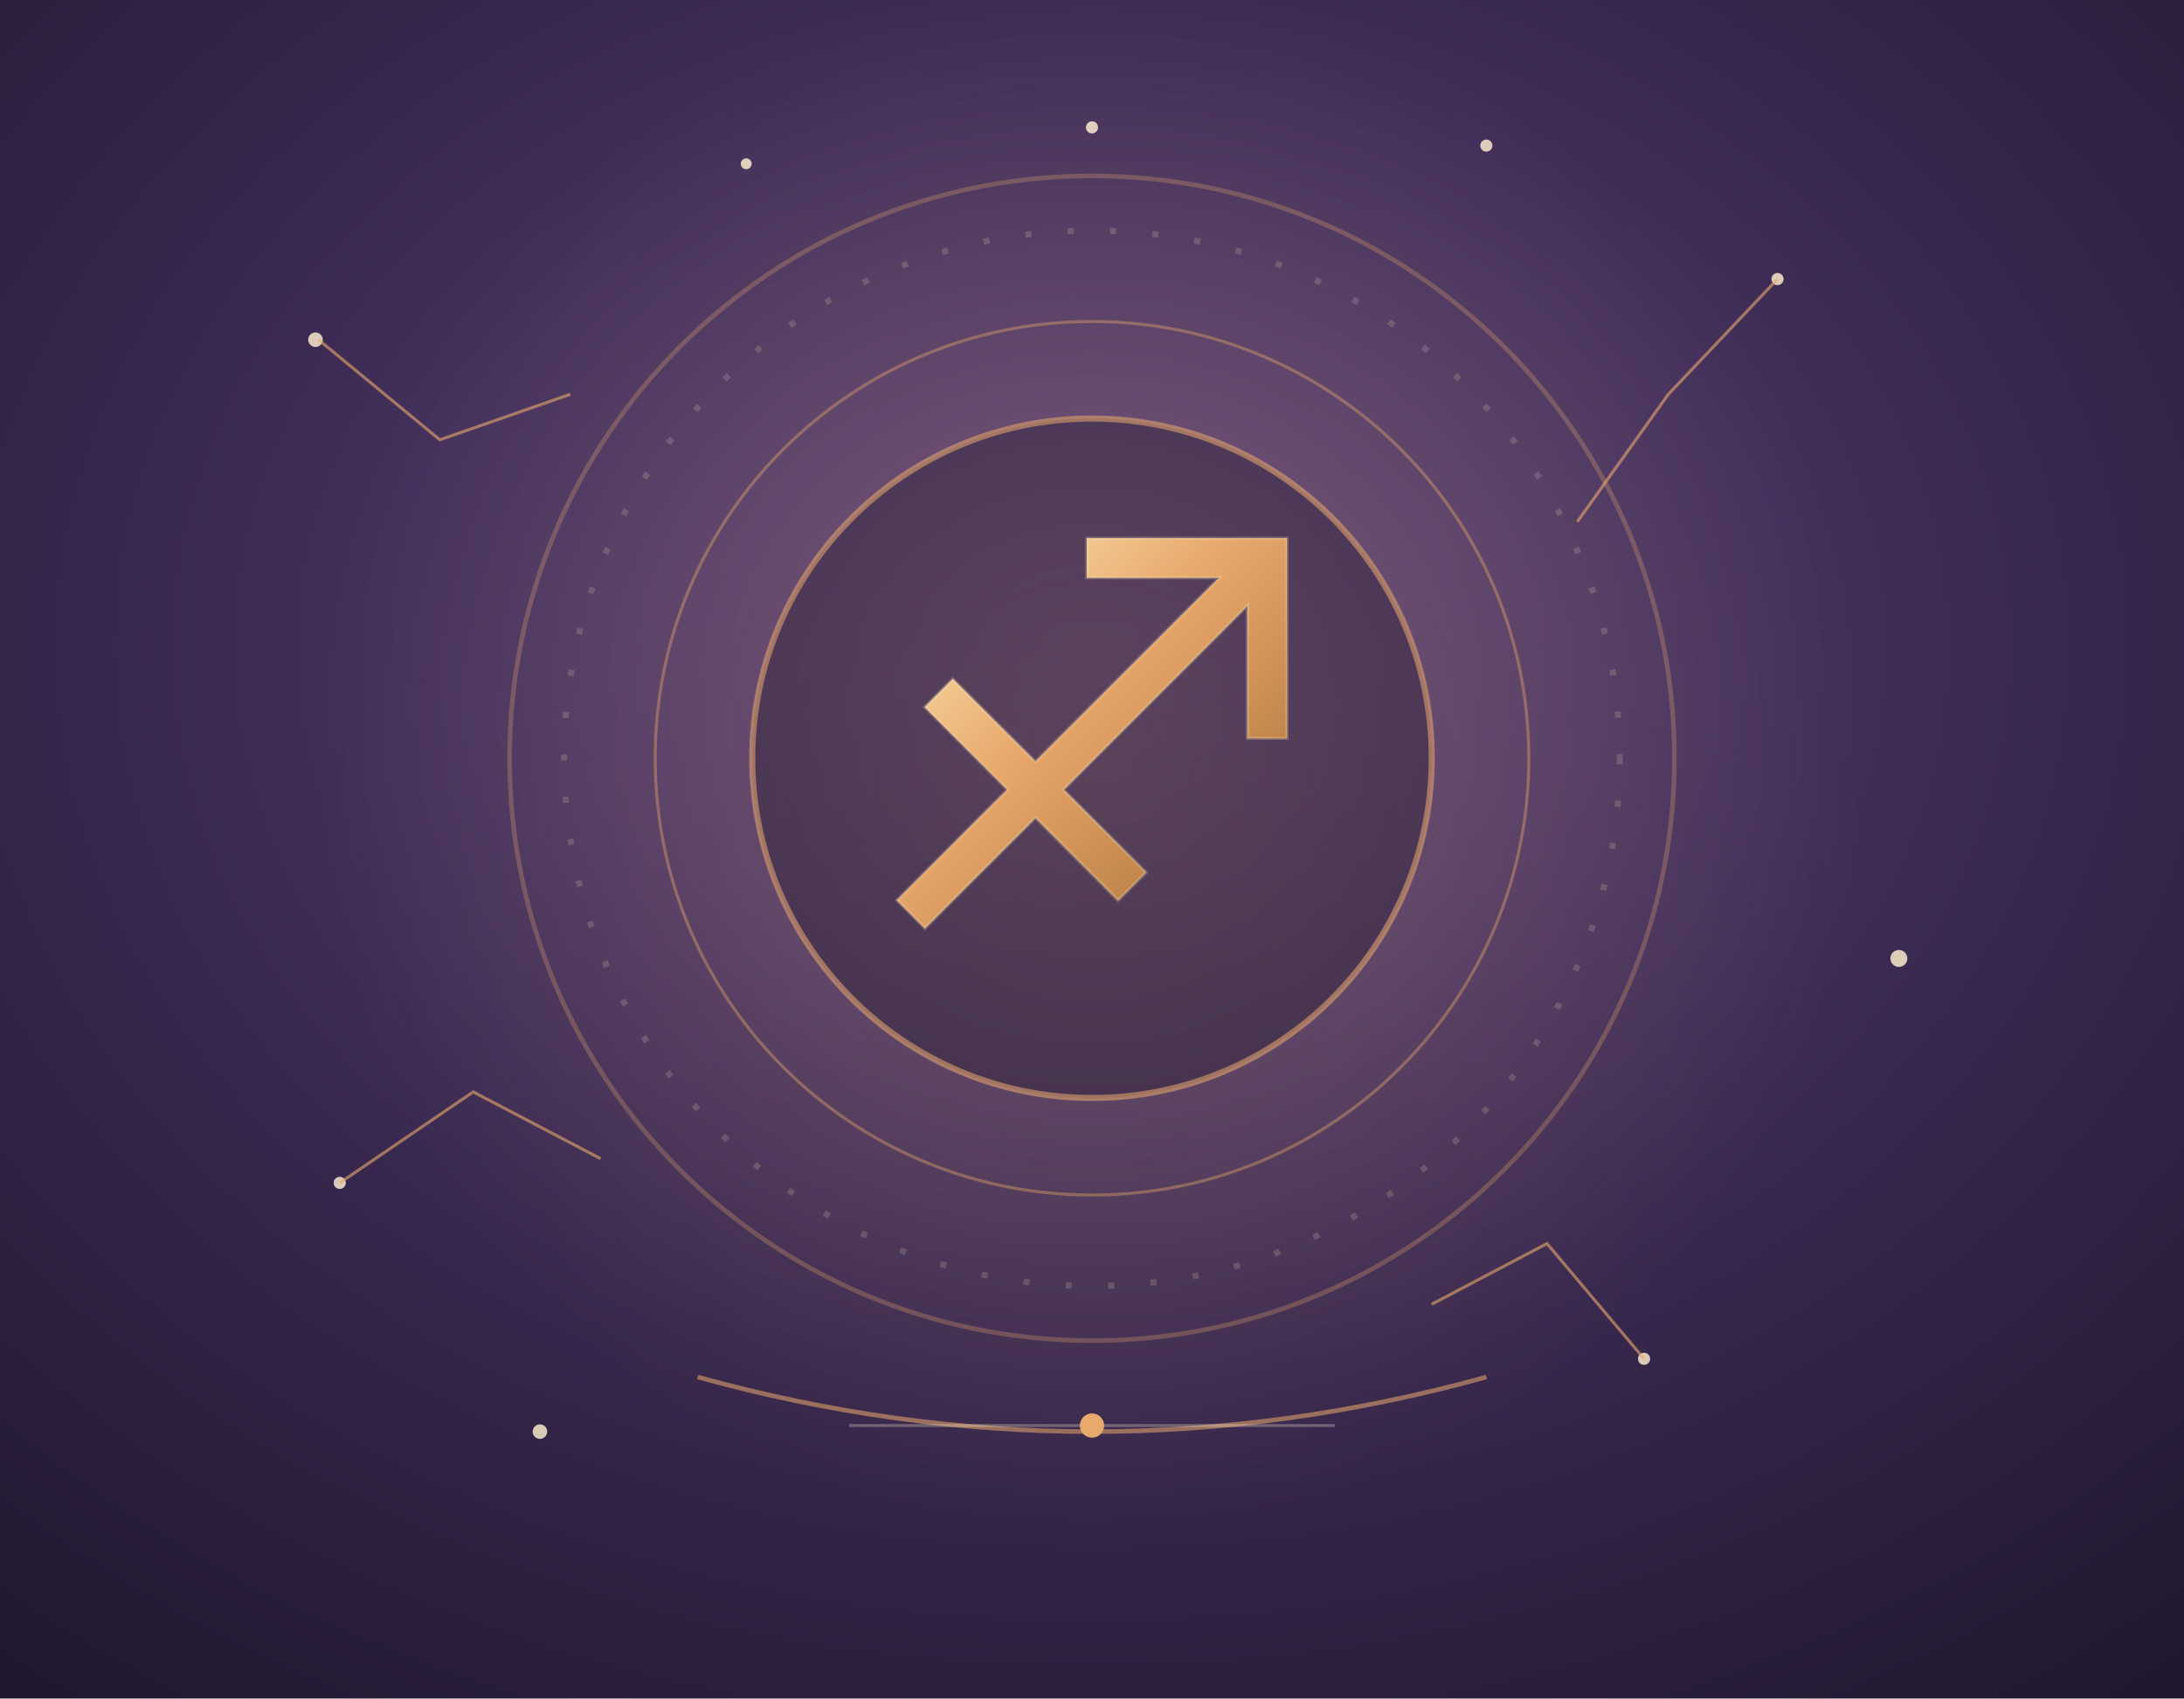
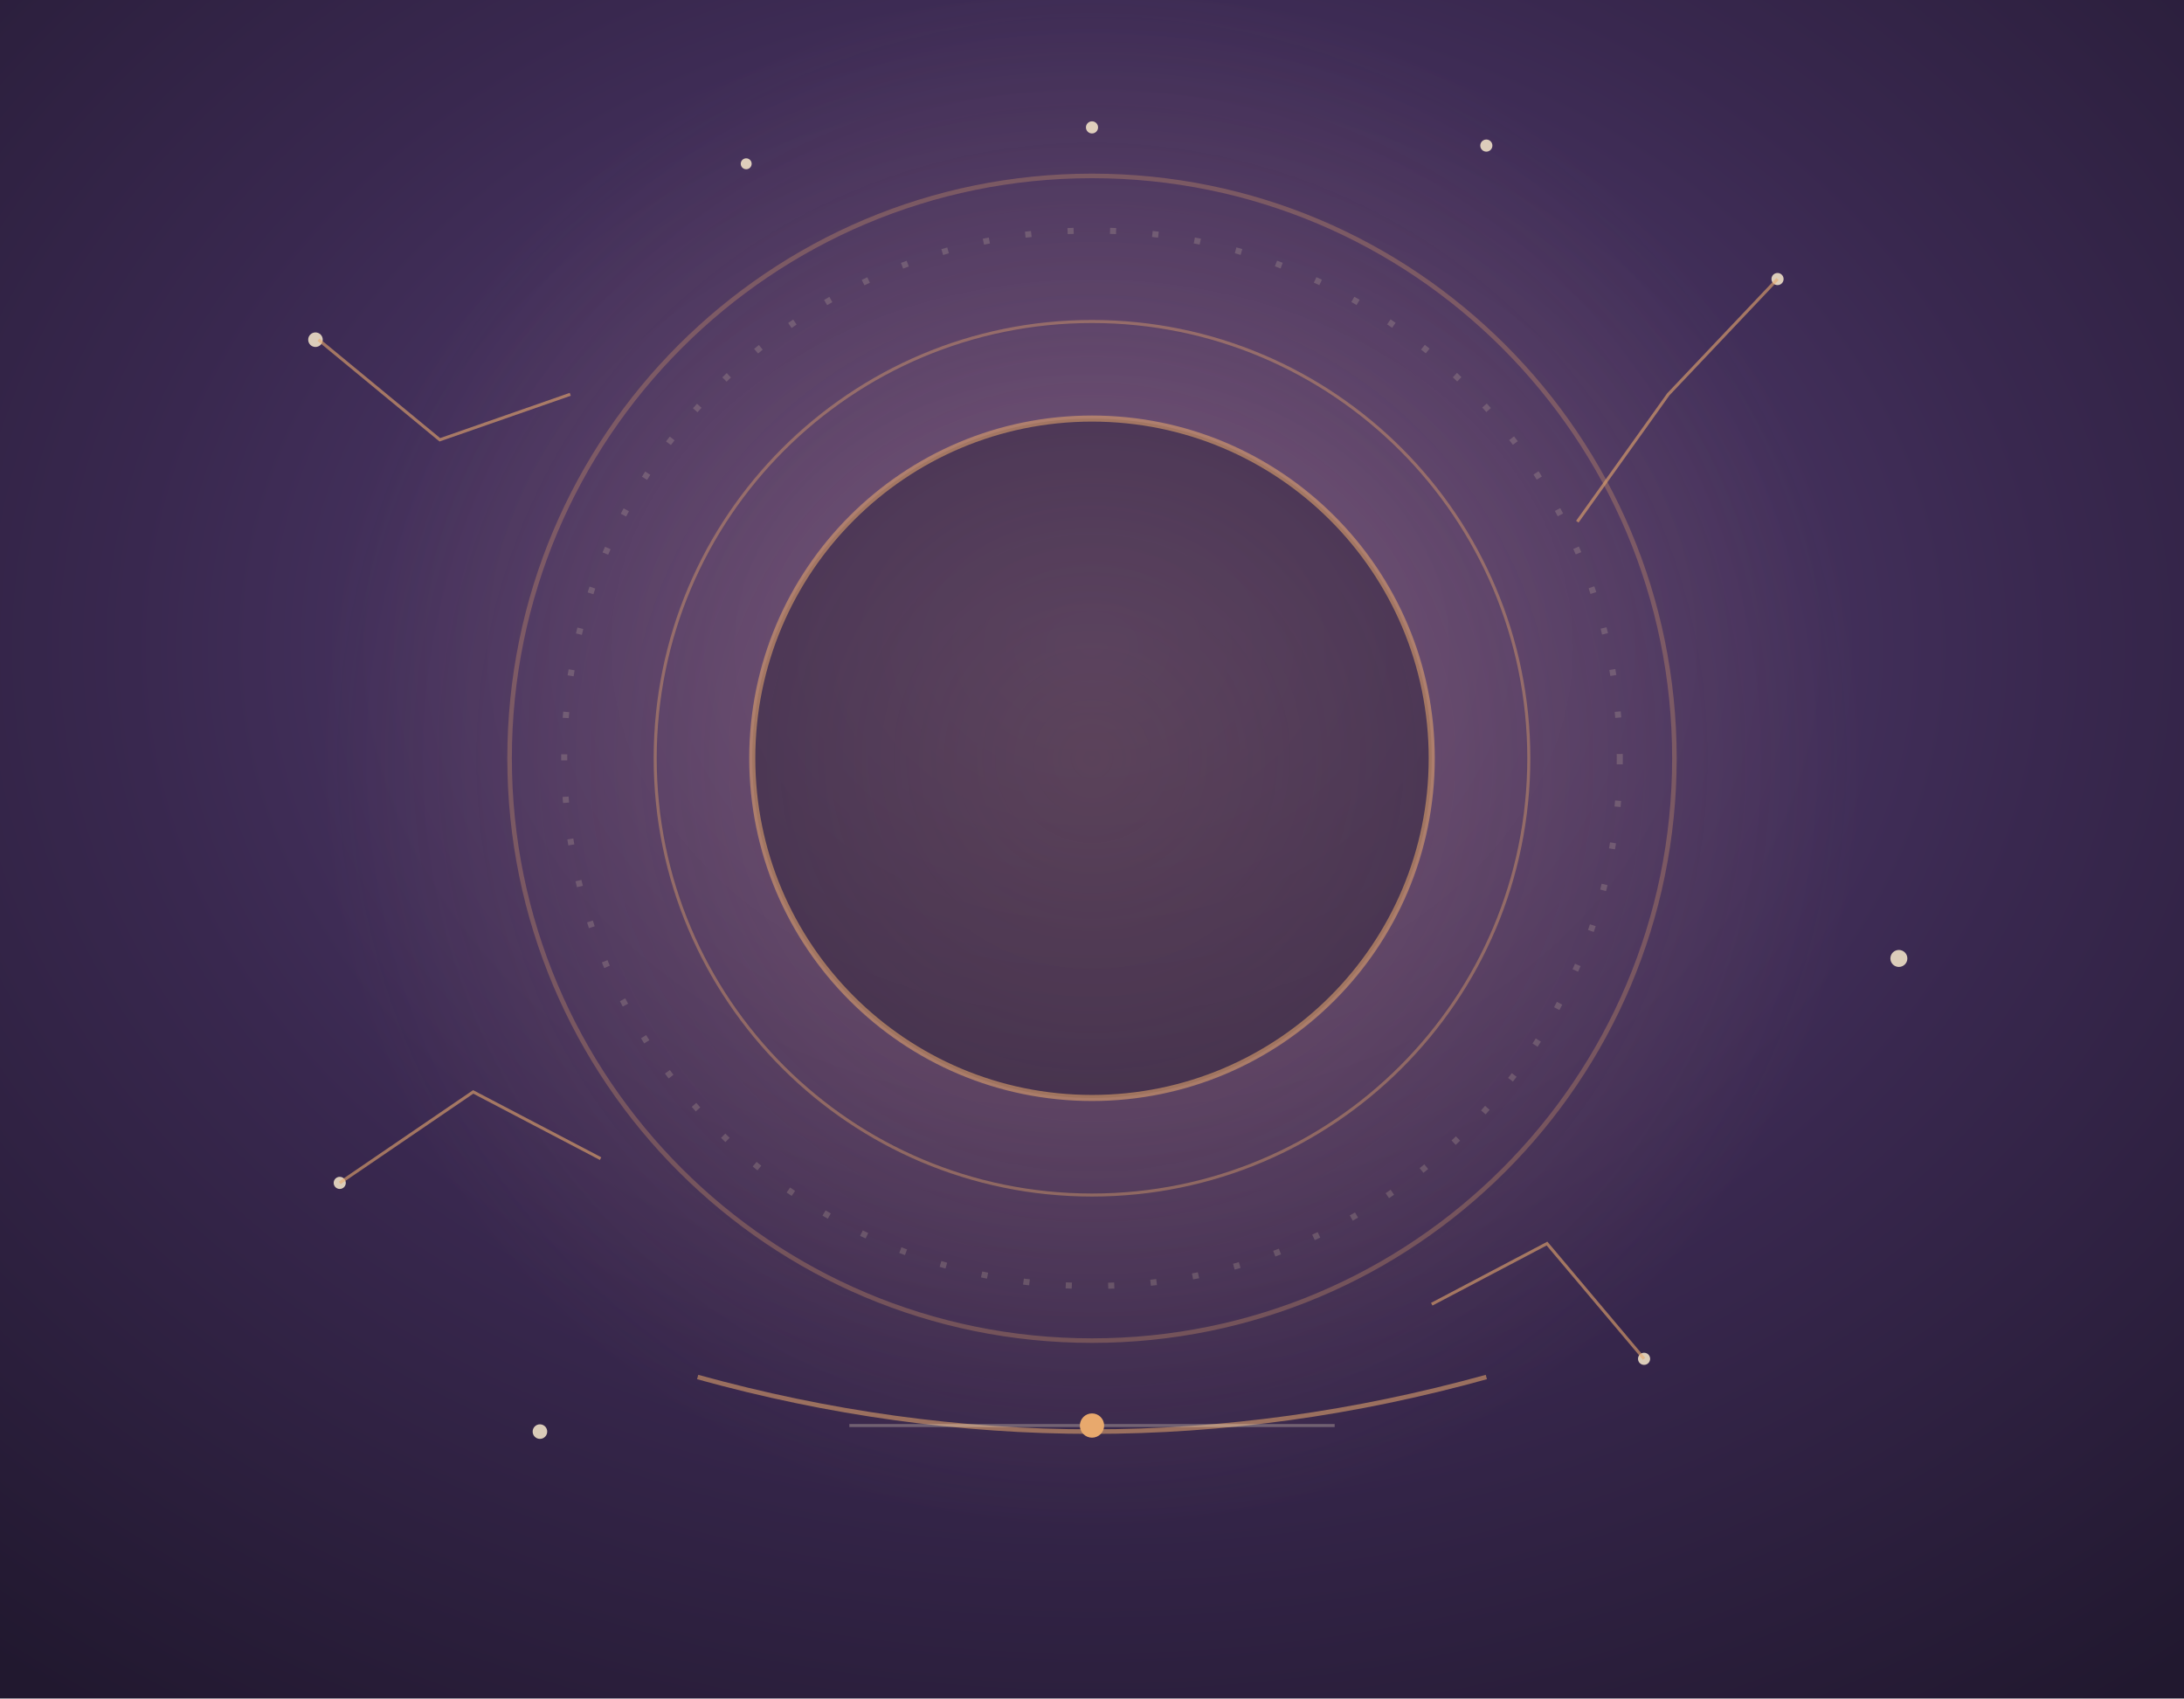
<svg xmlns="http://www.w3.org/2000/svg" width="720" height="560" viewBox="0 0 720 560">
  <defs>
    <radialGradient id="bg" cx="50%" cy="38%" r="78%">
      <stop offset="0" stop-color="#60477E" />
      <stop offset=".56" stop-color="#39284F" />
      <stop offset="1" stop-color="#21182F" />
    </radialGradient>
    <linearGradient id="gold" x1="0" y1="0" x2="1" y2="1">
      <stop offset="0" stop-color="#FFF1BE" />
      <stop offset=".42" stop-color="#E8A96D" />
      <stop offset="1" stop-color="#A66B32" />
    </linearGradient>
    <radialGradient id="halo">
      <stop offset="0" stop-color="#E8A96D" stop-opacity=".24" />
      <stop offset="1" stop-color="#E8A96D" stop-opacity="0" />
    </radialGradient>
  </defs>
  <rect width="720" height="560" fill="url(#bg)" />
  <circle cx="360" cy="250" r="255" fill="url(#halo)" />
  <circle cx="360" cy="250" r="192" fill="none" stroke="#E8A96D" stroke-opacity=".28" stroke-width="1.5" />
  <circle cx="360" cy="250" r="174" fill="none" stroke="#F9E6BD" stroke-opacity=".18" stroke-dasharray="2 12" stroke-width="2" />
  <circle cx="360" cy="250" r="144" fill="none" stroke="#E8A96D" stroke-opacity=".4" />
  <g fill="#FFF0D1" opacity=".82">
    <circle cx="104" cy="112" r="2.4" />
    <circle cx="586" cy="92" r="2" />
    <circle cx="626" cy="316" r="2.8" />
    <circle cx="112" cy="390" r="2" />
    <circle cx="246" cy="54" r="1.8" />
    <circle cx="490" cy="48" r="2" />
    <circle cx="542" cy="448" r="2" />
    <circle cx="178" cy="472" r="2.4" />
    <circle cx="360" cy="42" r="2" />
  </g>
  <g stroke="#E8A96D" stroke-opacity=".6" fill="none">
    <path d="M105 112 L145 145 L188 130 M586 92 L550 130 L520 172 M112 390 L156 360 L198 382 M542 448 L510 410 L472 430" />
  </g>
  <circle cx="360" cy="250" r="112" fill="#1D1529" fill-opacity=".35" stroke="#E8A96D" stroke-opacity=".55" stroke-width="2" />
-   <text x="360" y="306" text-anchor="middle" font-family="Noto Sans Symbols, DejaVu Sans, sans-serif" font-size="176" fill="url(#gold)" stroke="#FFF0C8" stroke-opacity=".25" stroke-width="1">♐</text>
  <path d="M230 454 Q360 490 490 454" fill="none" stroke="#E8A96D" stroke-opacity=".55" stroke-width="1.5" />
  <path d="M280 470 H440" stroke="#FFF0D1" stroke-opacity=".28" />
  <circle cx="360" cy="470" r="4" fill="#E8A96D" />
</svg>
